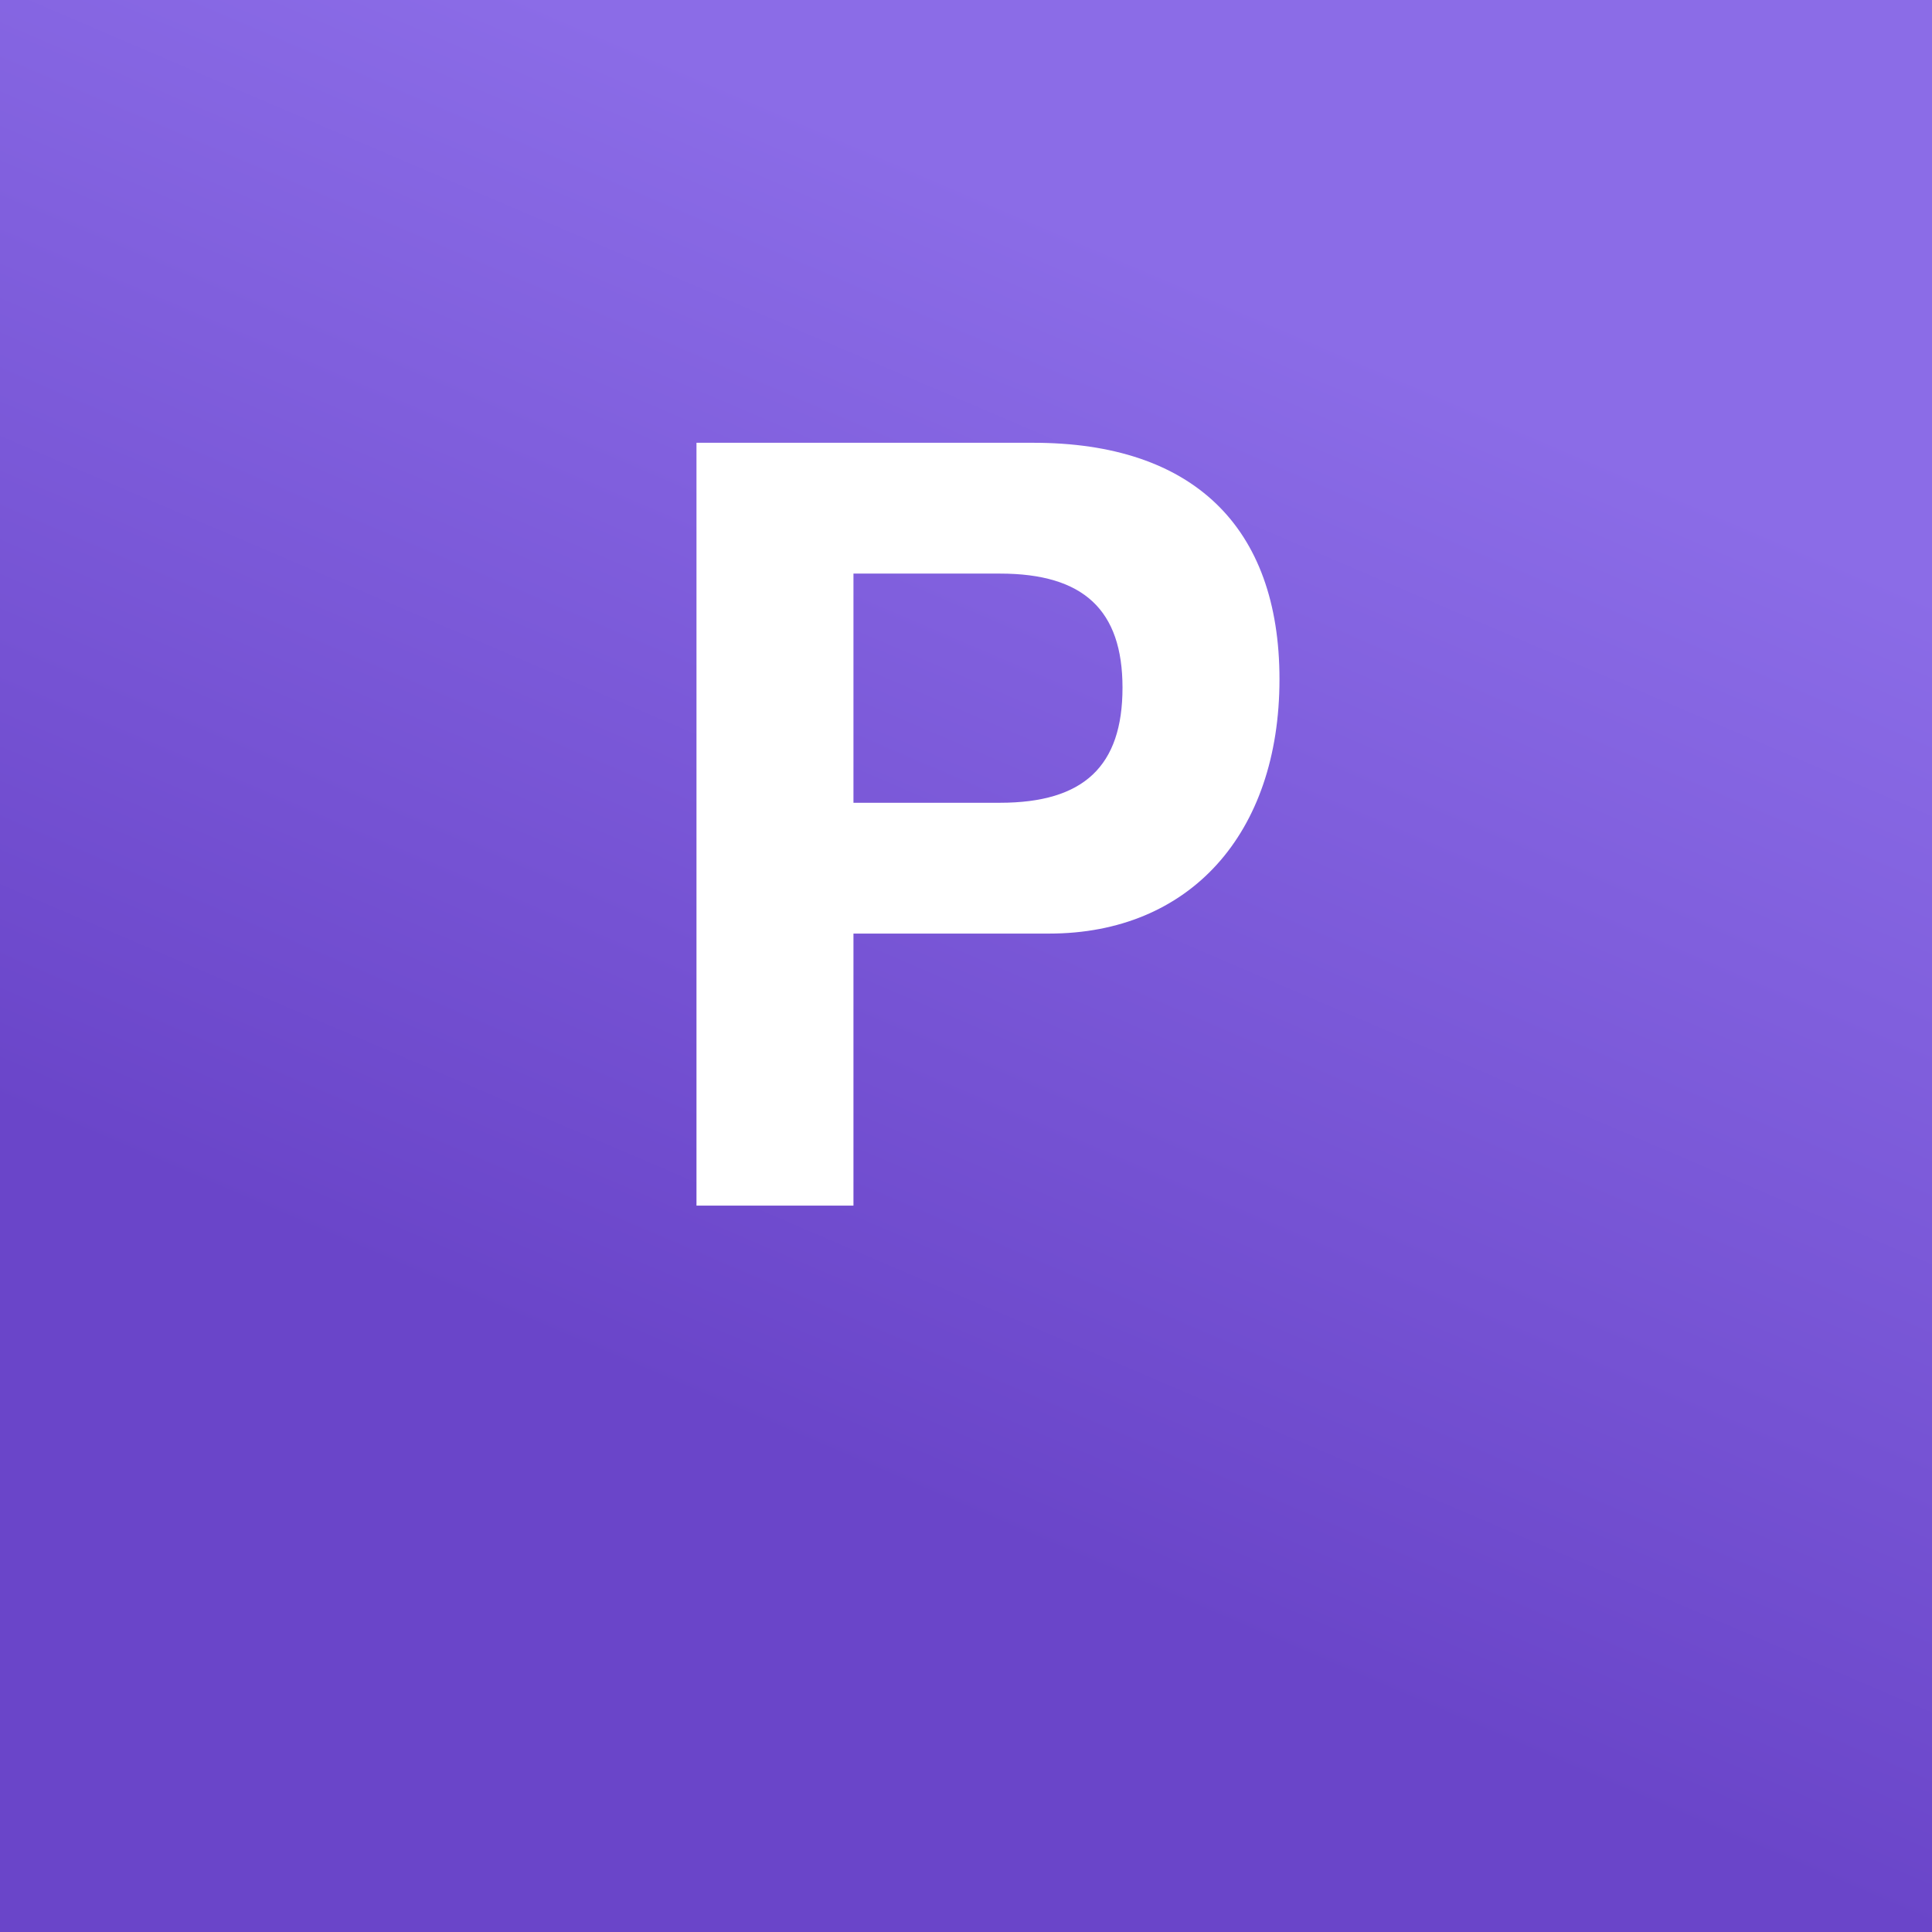
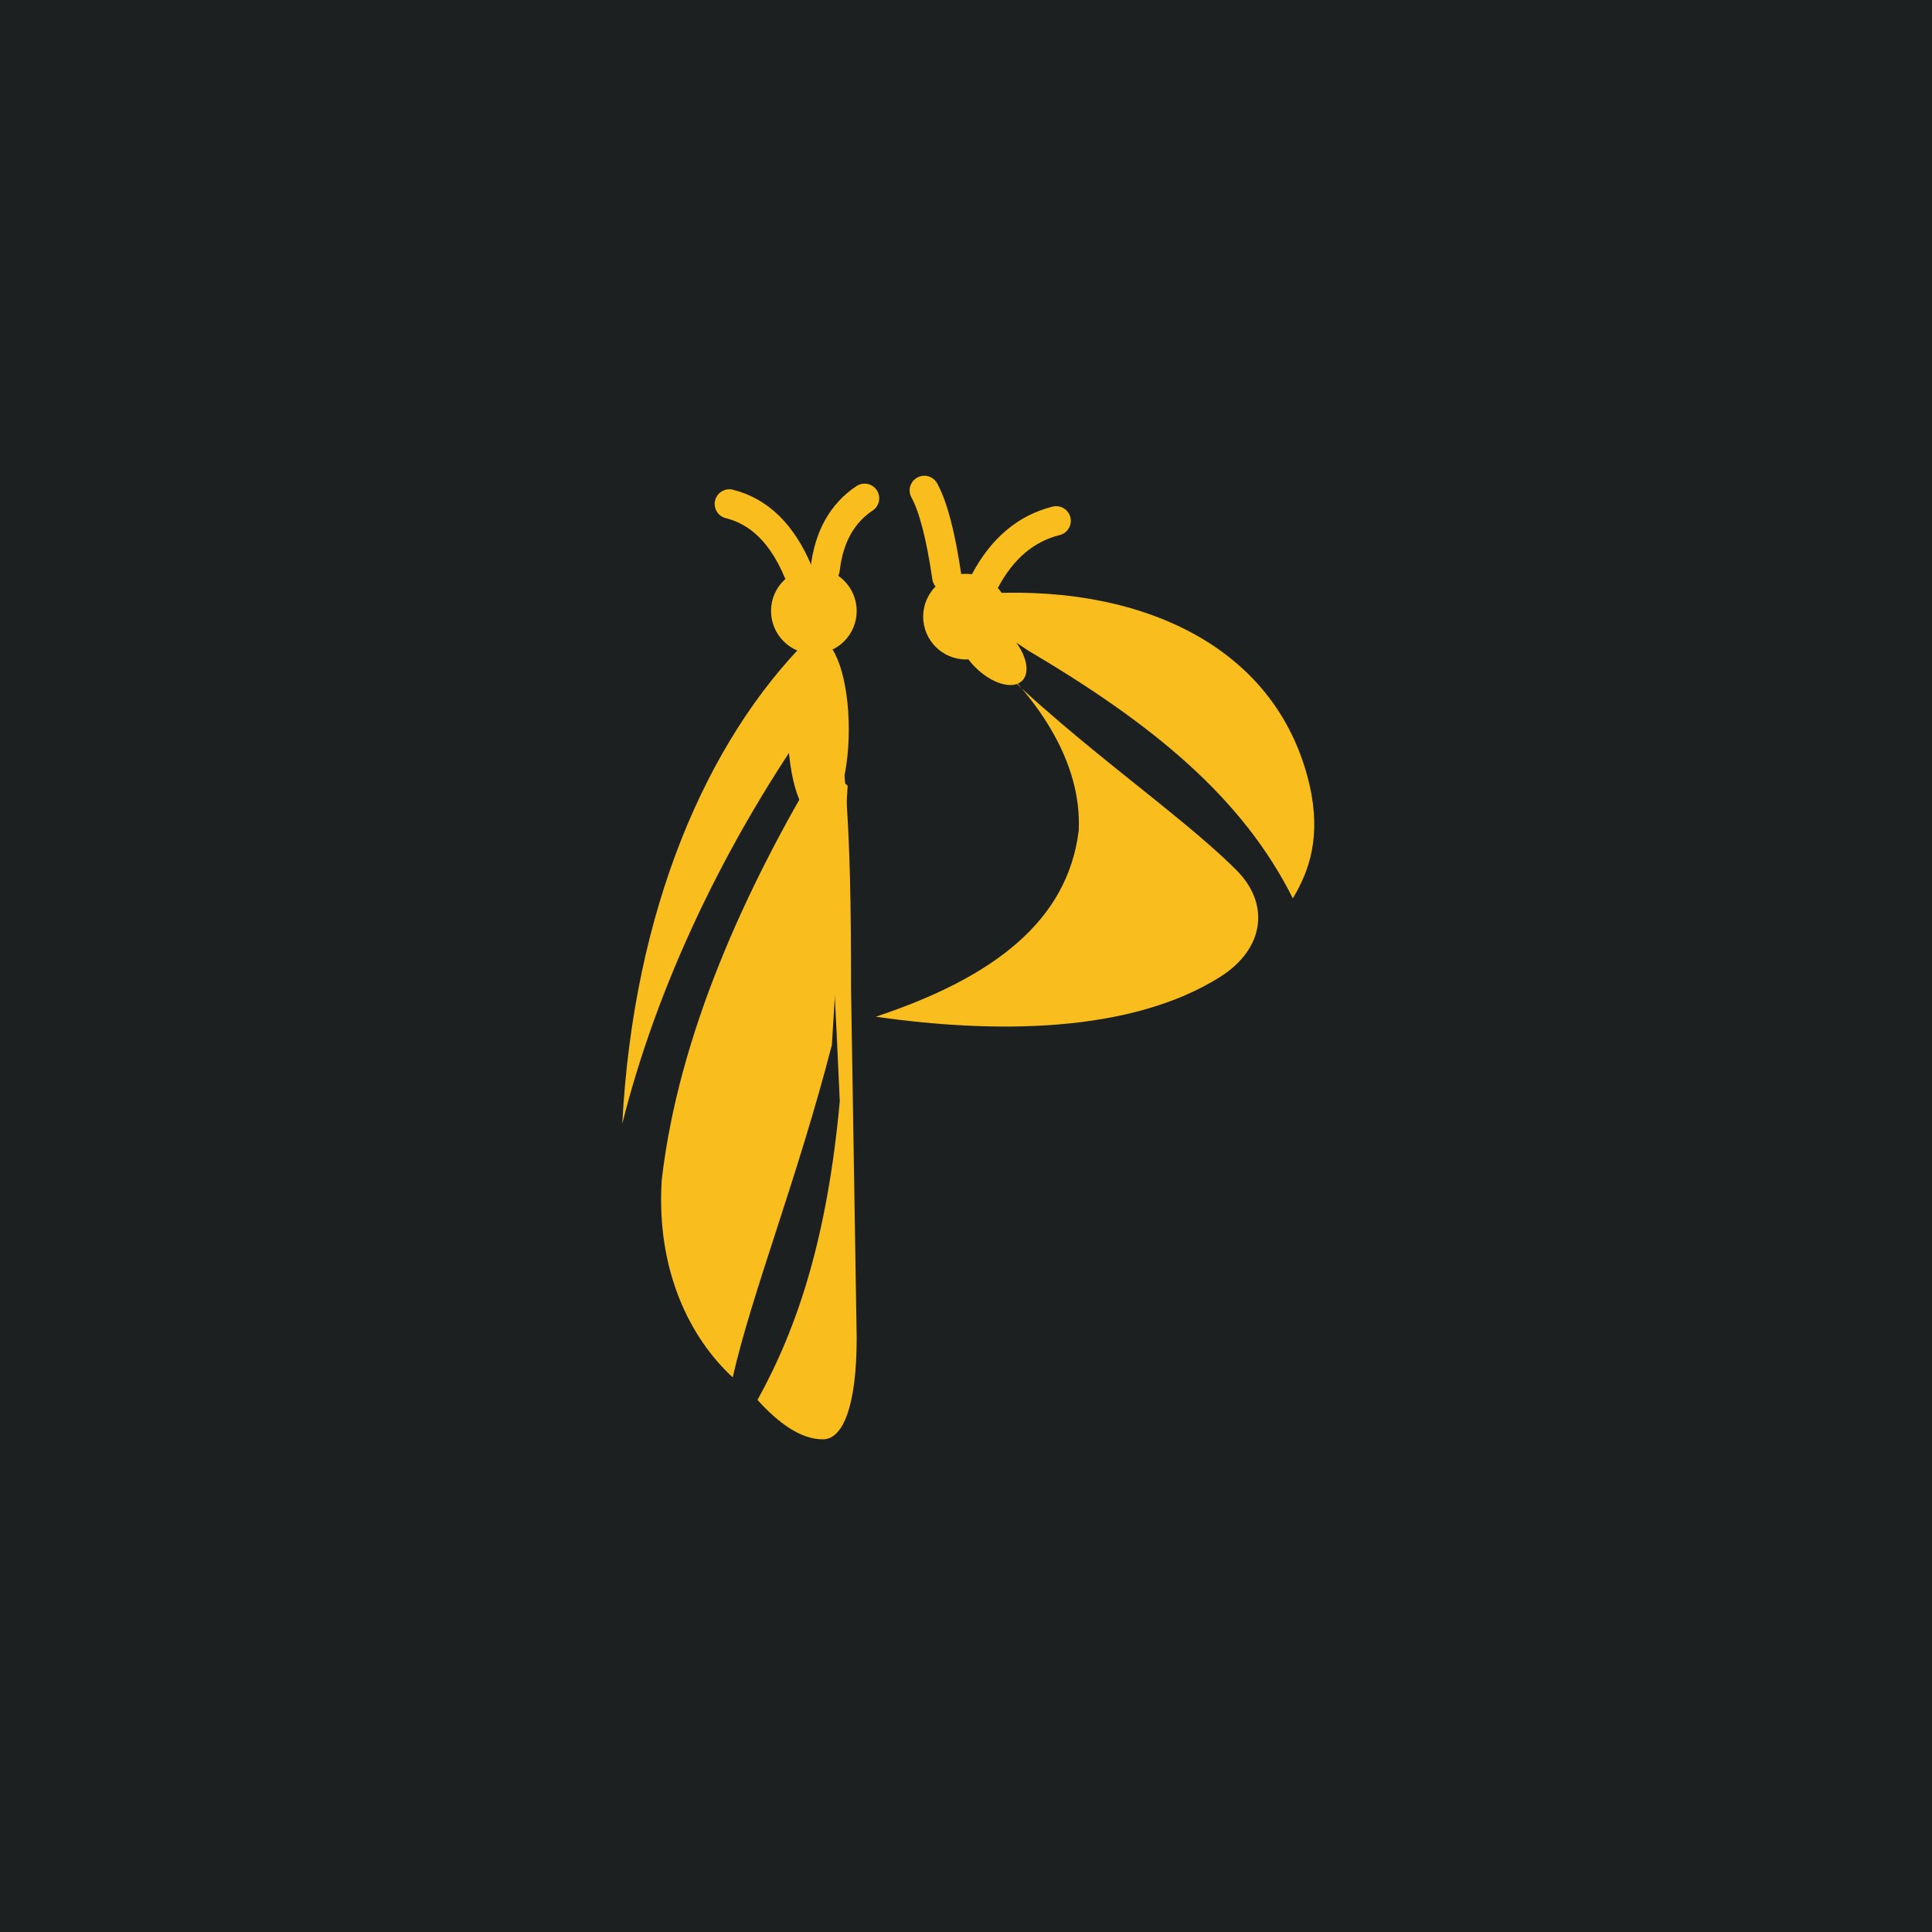
- <svg xmlns="http://www.w3.org/2000/svg" viewBox="0 0 240 240">
-   <defs>
-     <linearGradient id="a" x1=".667" x2=".417" y1=".167" y2=".75">
-       <stop offset="0" stop-color="#8B6CE7" />
-       <stop offset="1" stop-color="#6A45C9" />
-     </linearGradient>
-   </defs>
-   <rect width="100%" height="100%" fill="url(#a)" />
-   <text x="120" y="120" fill="#FFF" font-family="Helvetica, Arial, sans-serif" font-size="130" font-weight="bold" text-anchor="middle" dominant-baseline="central">P</text>
+ <svg xmlns="http://www.w3.org/2000/svg" viewBox="0 0 120 120">
+   <rect width="120" height="120" fill="#1d2021" />
+   <g transform="translate(60 60) scale(0.7) translate(-60 -60)">
+     <g transform="translate(-3.5 0)" fill="#F9BE1E">
+       <g fill="none" stroke="#F9BE1E" stroke-width="2.6" stroke-linecap="round">
+         <path d="M48.6 25 Q46.5 20 42.5 19" />
+         <path d="M51 24.8 Q51.5 20.5 54.5 18.5" />
+         <path d="M61.8 25.5 Q61 20 59.8 17.8" />
+         <path d="M65.2 25.8 Q67.5 21.5 71.5 20.5" />
+       </g>
+       <circle cx="50" cy="28.5" r="3.8" />
+       <ellipse cx="50.4" cy="39" rx="2.7" ry="8" />
+       <ellipse cx="65.8" cy="32" rx="2.1" ry="3.8" transform="rotate(-45 65.8 32)" />
+       <circle cx="63.5" cy="29" r="3.8" />
+       <path d="M49.5 31 C40.5 40 34 55 33 74 C36 62 42 49 50.6 37 Z" />
+       <path d="M50.6 42 C44 53 38 66 36.5 79 C36 87 39 93 42.8 96.5 C44.5 89 48.5 79 51.6 67 L53 44 Z" />
+       <path d="M50 30 C53 38 53.3 48 53.3 62 L53.8 93 C53.8 99 52.6 102 50.8 102 C48.8 102 46.8 100.5 45 98.5 C48.6 92 51.2 84 52.3 72 C51.6 56 50.8 44 50 30 Z" />
+       <path d="M64.5 27 C78 26 91 31 94 44 C95 48.5 94 51.5 92.5 54 C88 45 80 38.5 69 32 C67.5 31 66 30 64.5 29 Z" />
+       <path d="M64 31 C72 39.5 82 46 87.5 51.5 C90.5 54.5 90 58.5 86 61 C78 66 66 66 55.5 64.5 C66 61 72.5 56 73.5 48 C73.8 42 70 36 64 31 Z" />
+     </g>
+   </g>
</svg>
